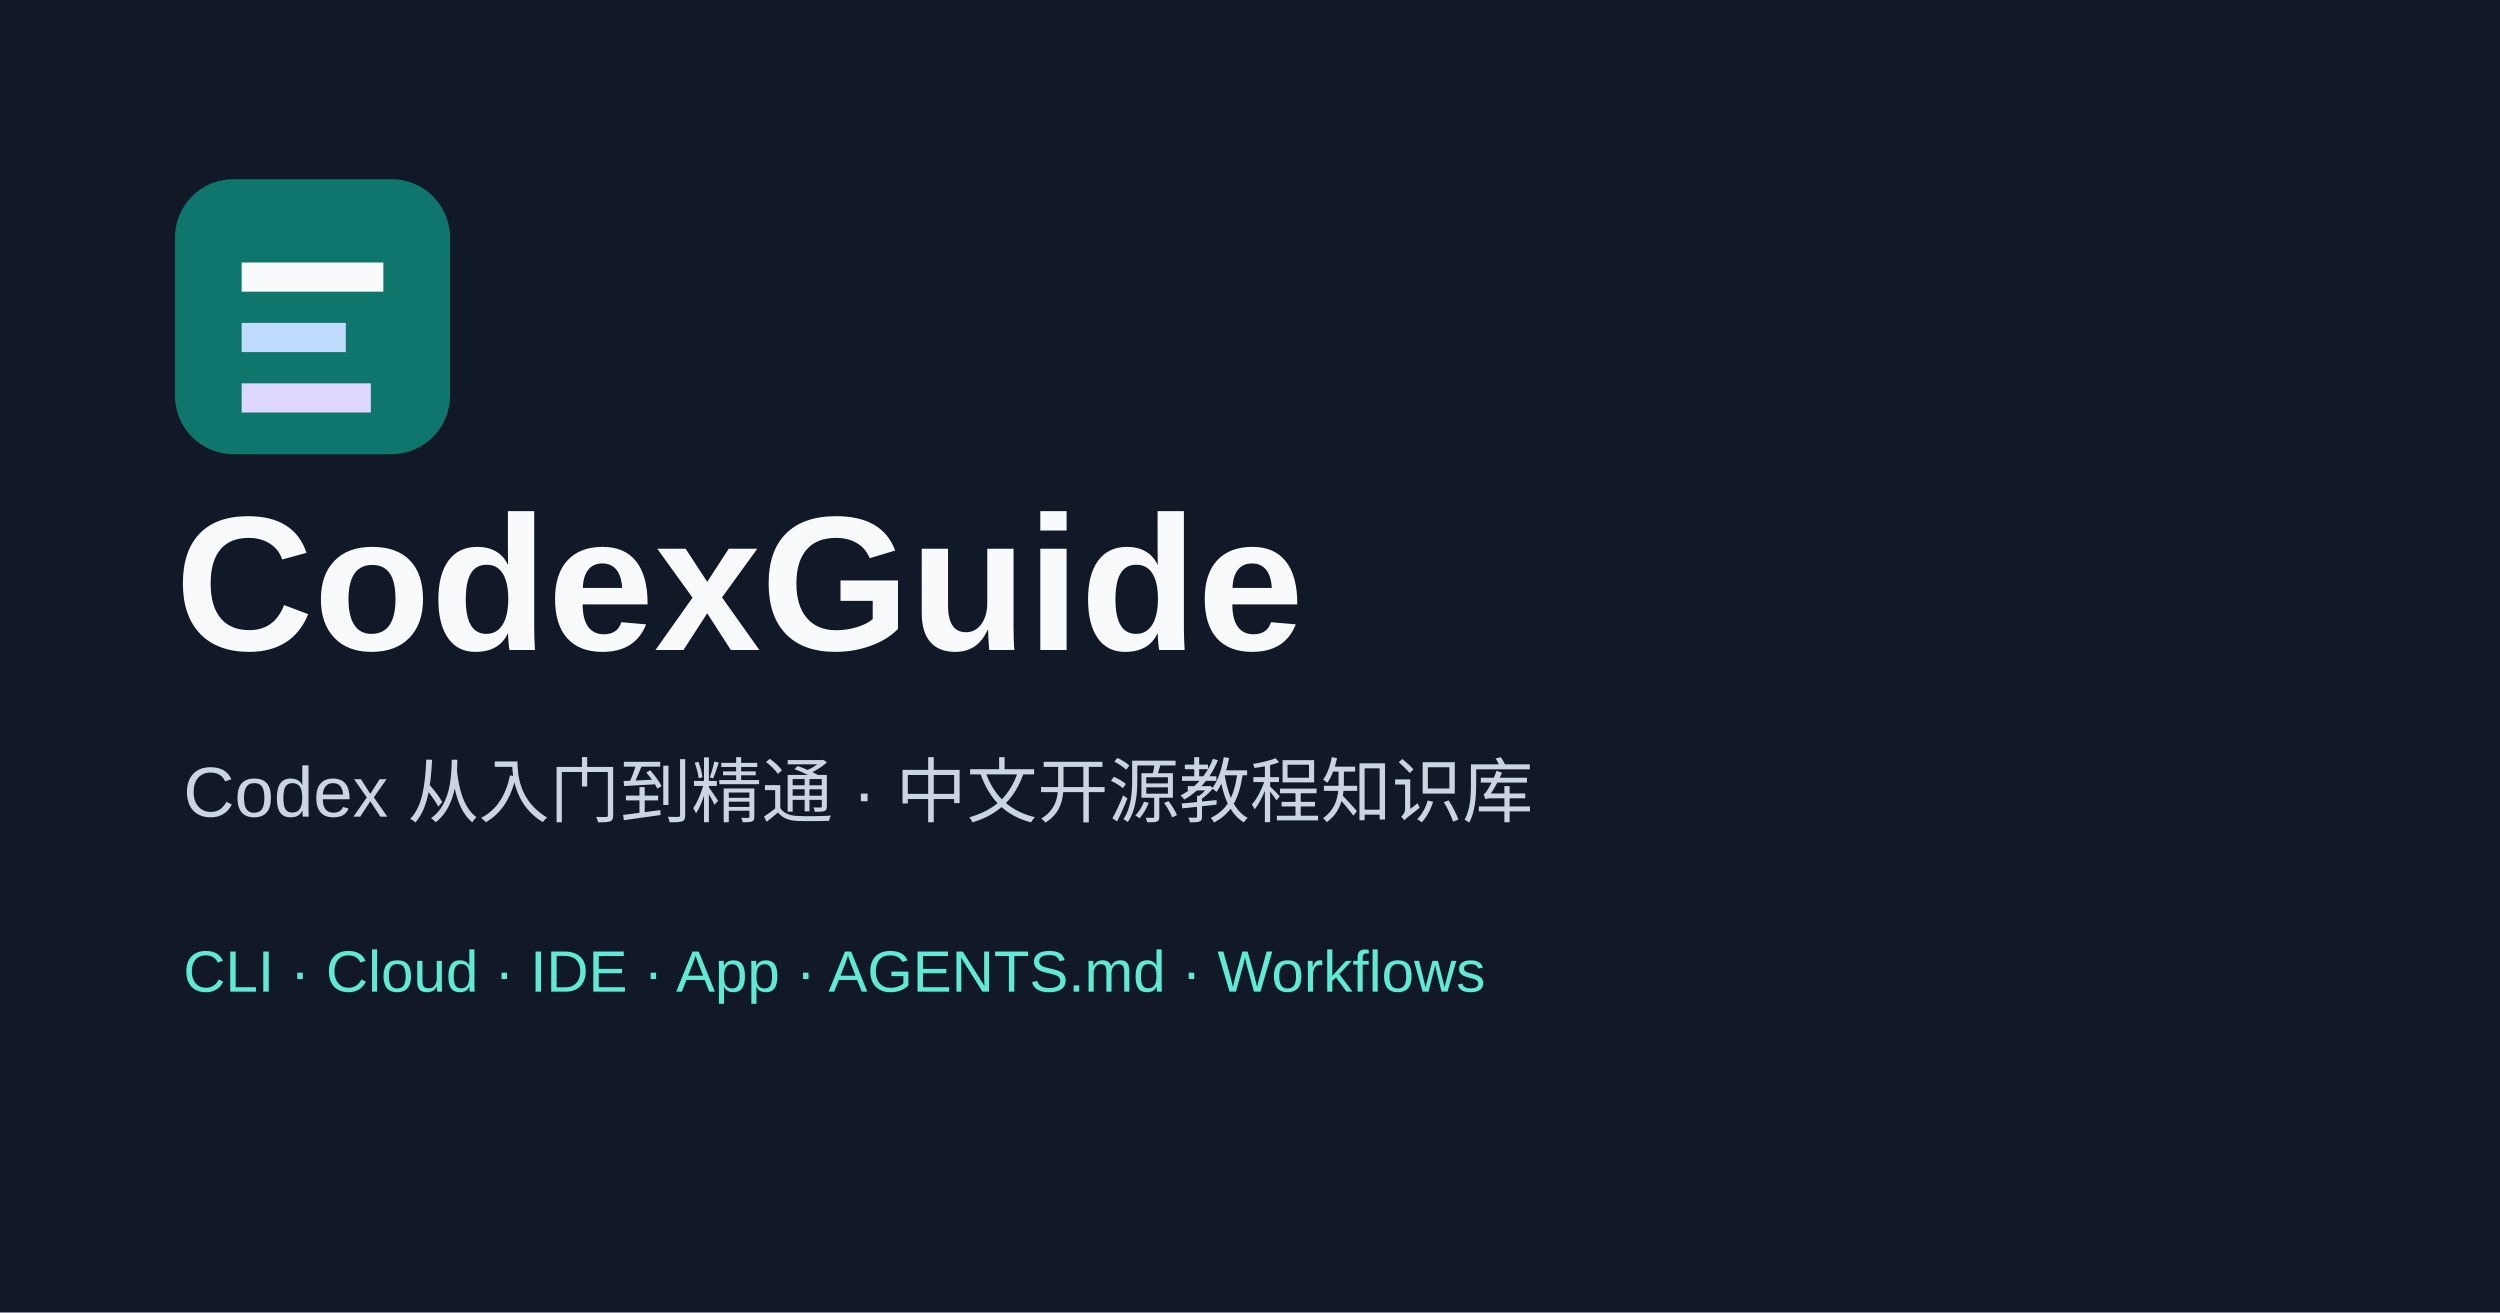
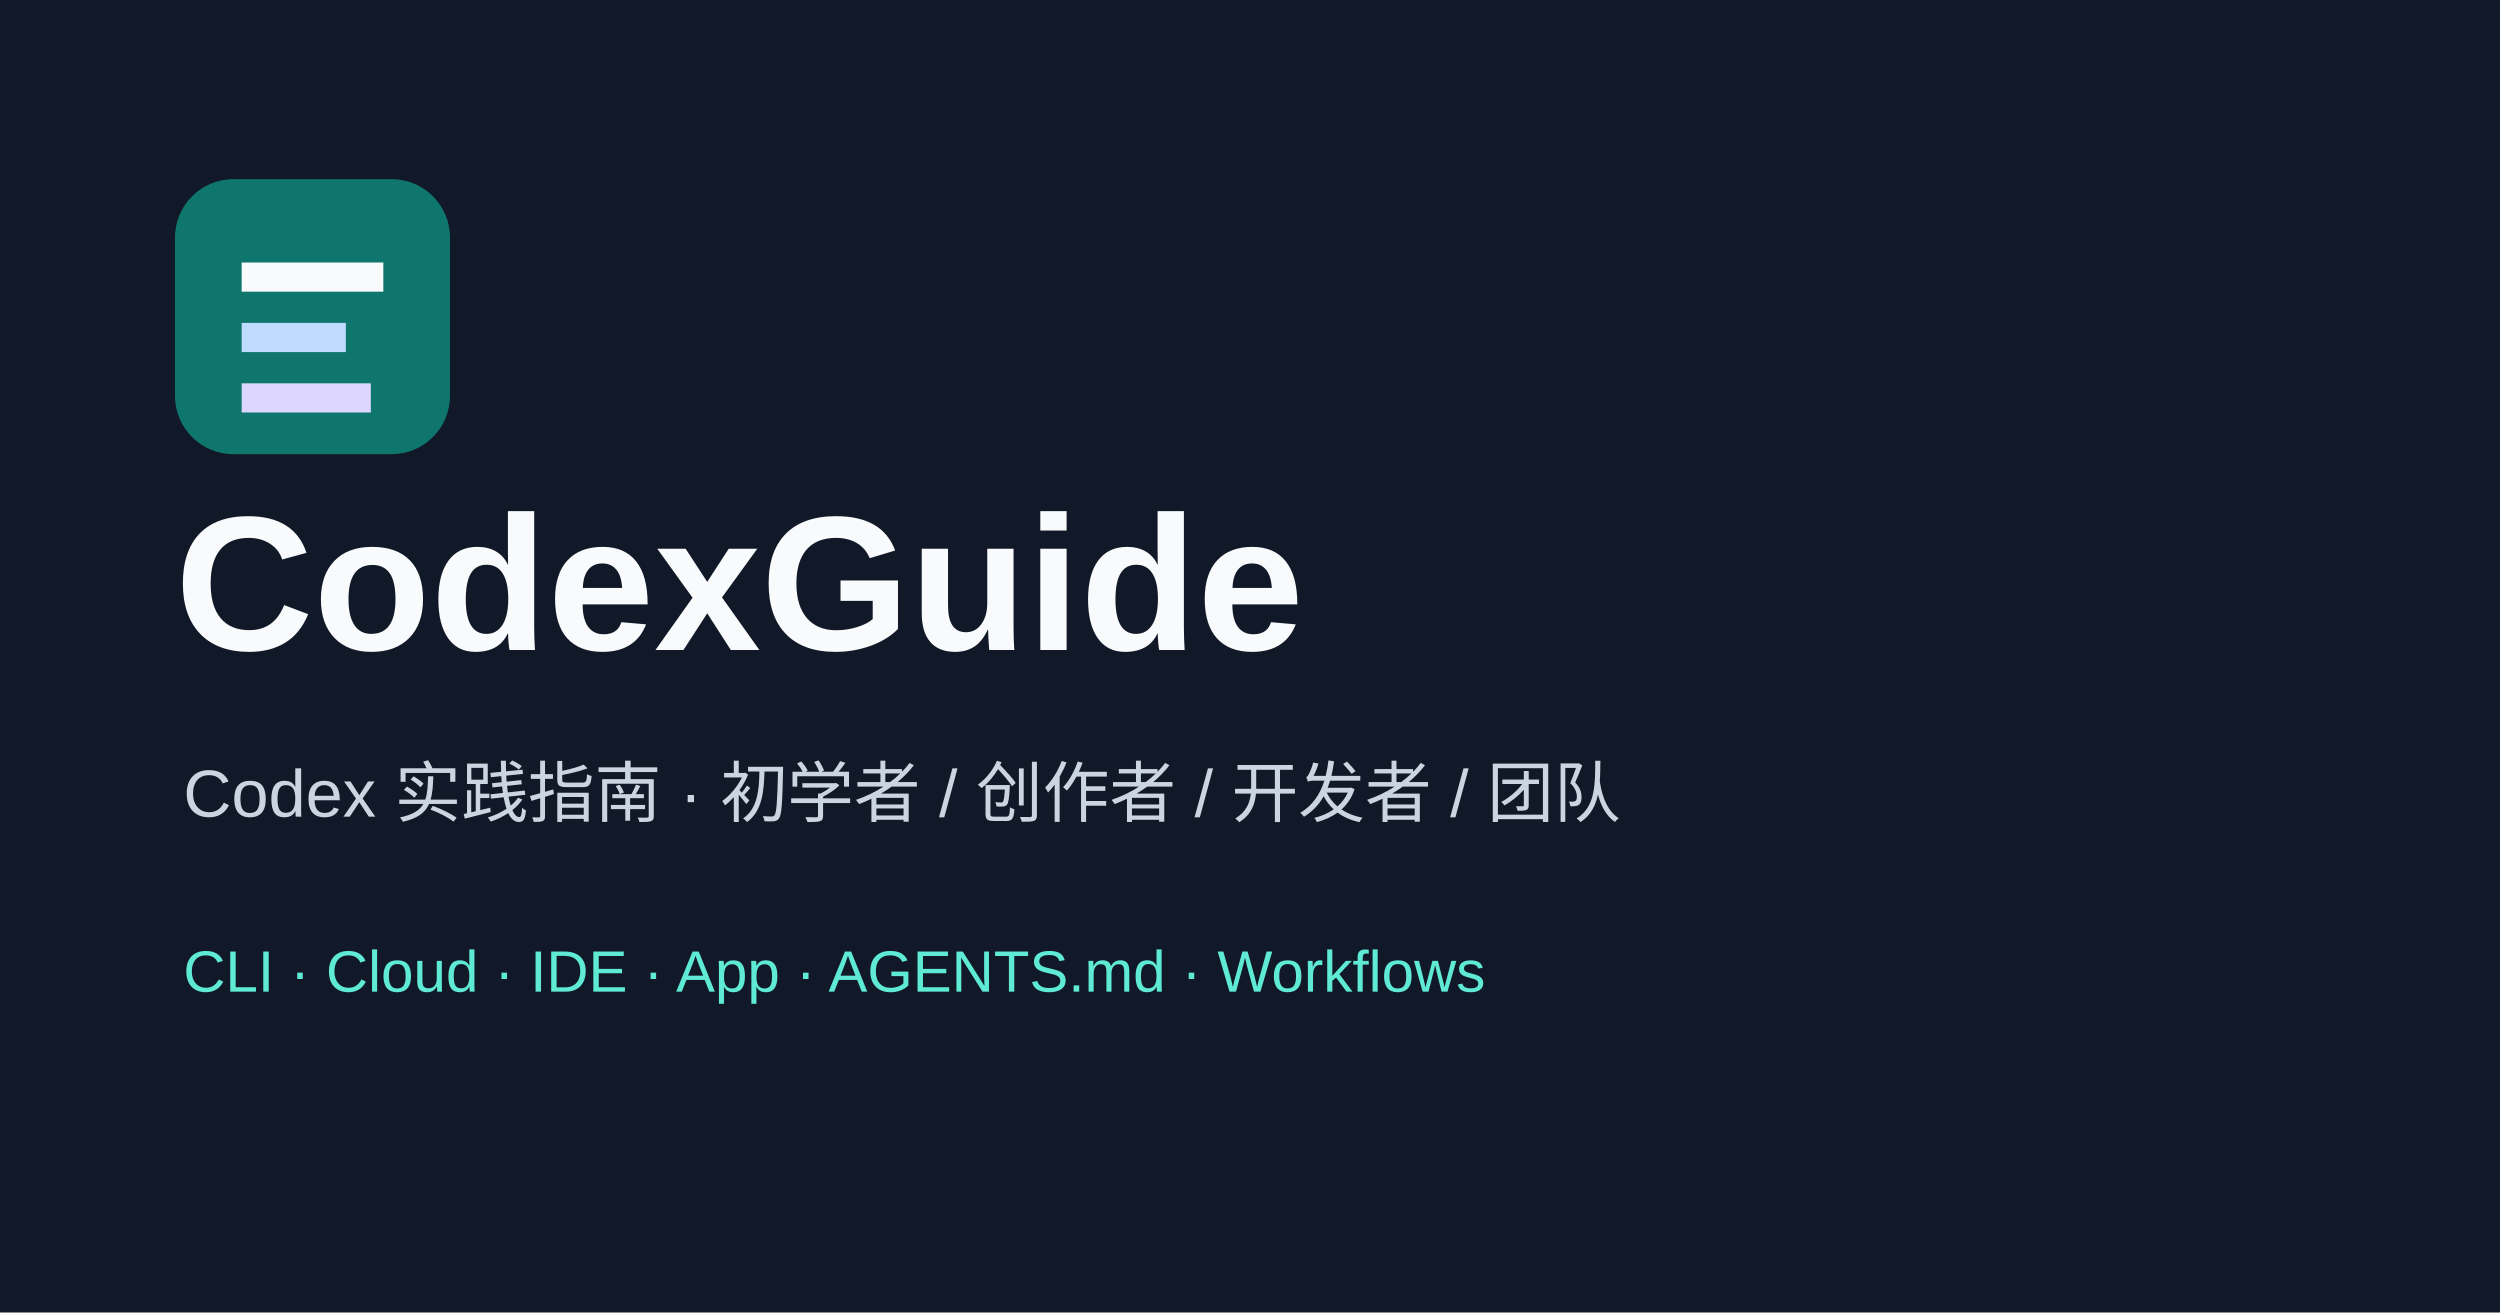
<svg xmlns="http://www.w3.org/2000/svg" width="1200" height="630" viewBox="0 0 1200 630" fill="none">
  <rect width="1200" height="630" fill="#111827" />
  <rect x="84" y="86" width="132" height="132" rx="28" fill="#0F766E" />
  <path d="M116 126H184V140H116V126Z" fill="#F9FAFB" />
  <path d="M116 155H166V169H116V155Z" fill="#BFDBFE" />
  <path d="M116 184H178V198H116V184Z" fill="#DDD6FE" />
  <text x="84" y="312" fill="#F9FAFB" font-family="Arial, sans-serif" font-size="92" font-weight="700">CodexGuide</text>
-   <text x="88" y="392" fill="#CBD5E1" font-family="Arial, sans-serif" font-size="34">Codex 从入门到精通 · 中文开源教程知识库</text>
+   <text x="88" y="392" fill="#CBD5E1" font-family="Arial, sans-serif" font-size="32">Codex 实践指南 · 初学者 / 创作者 / 开发者 / 团队</text>
  <text x="88" y="476" fill="#5EEAD4" font-family="Arial, sans-serif" font-size="28">CLI · Cloud · IDE · App · AGENTS.md · Workflows</text>
</svg>
